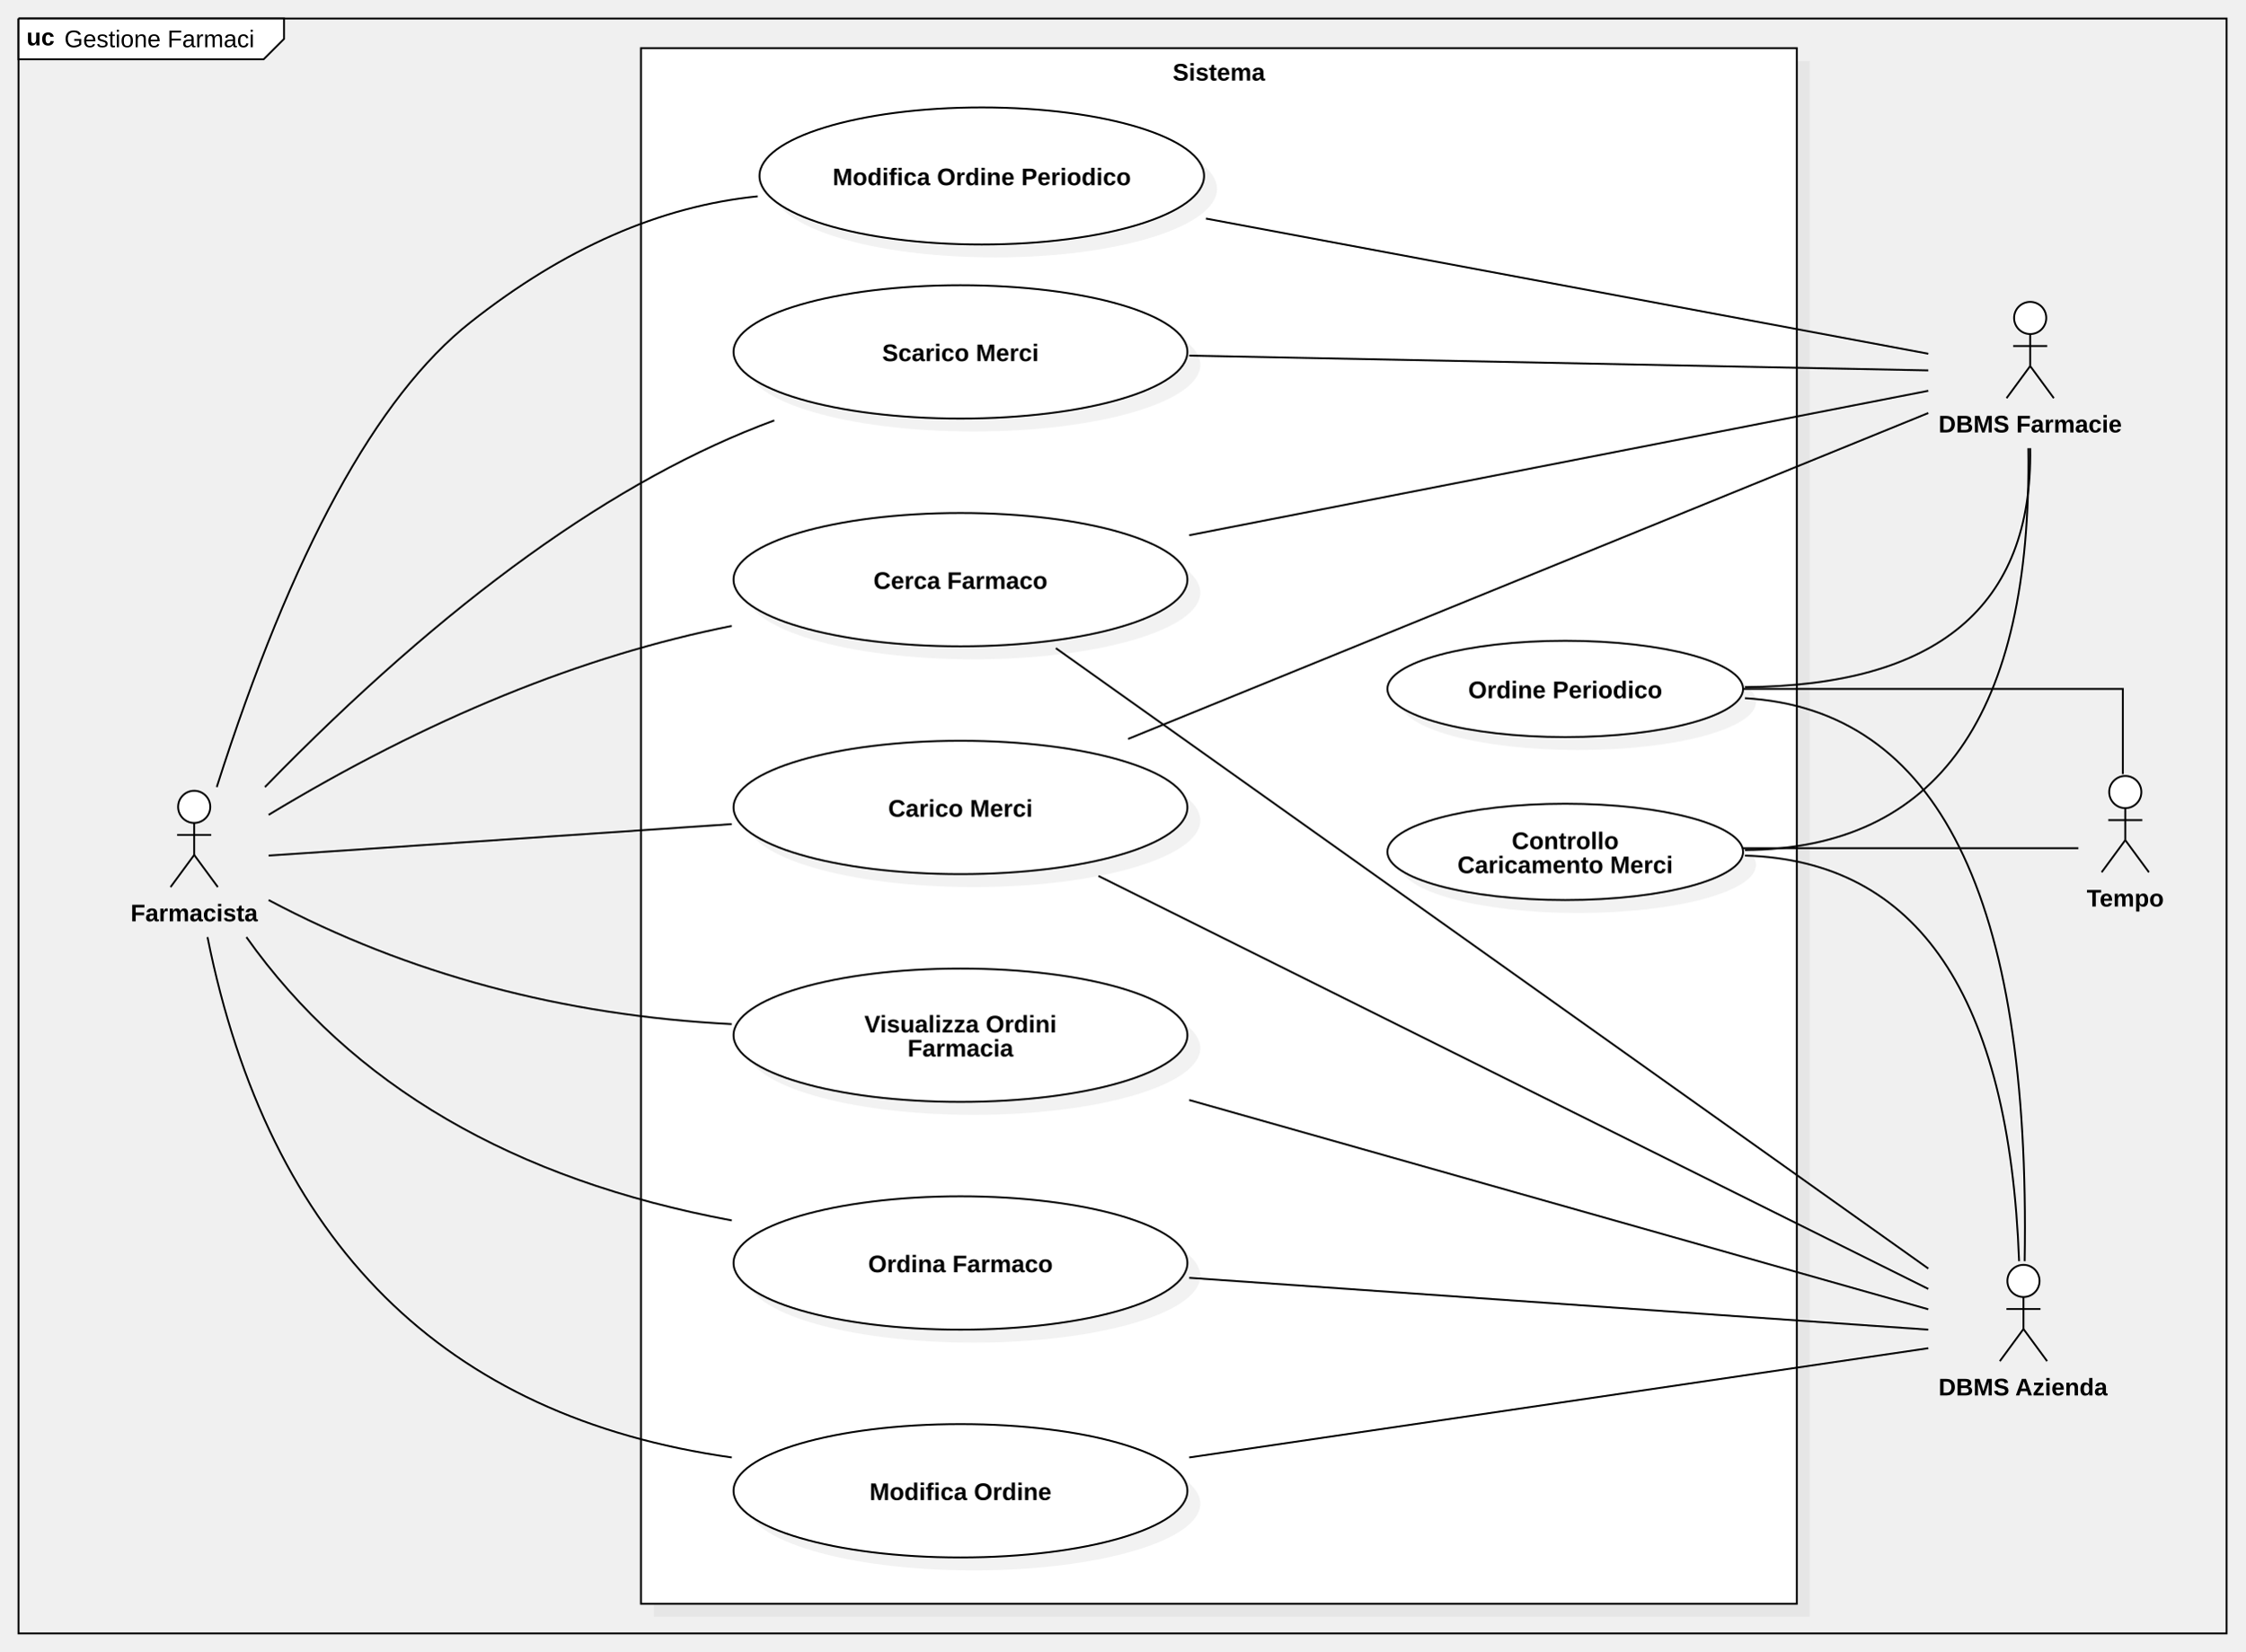
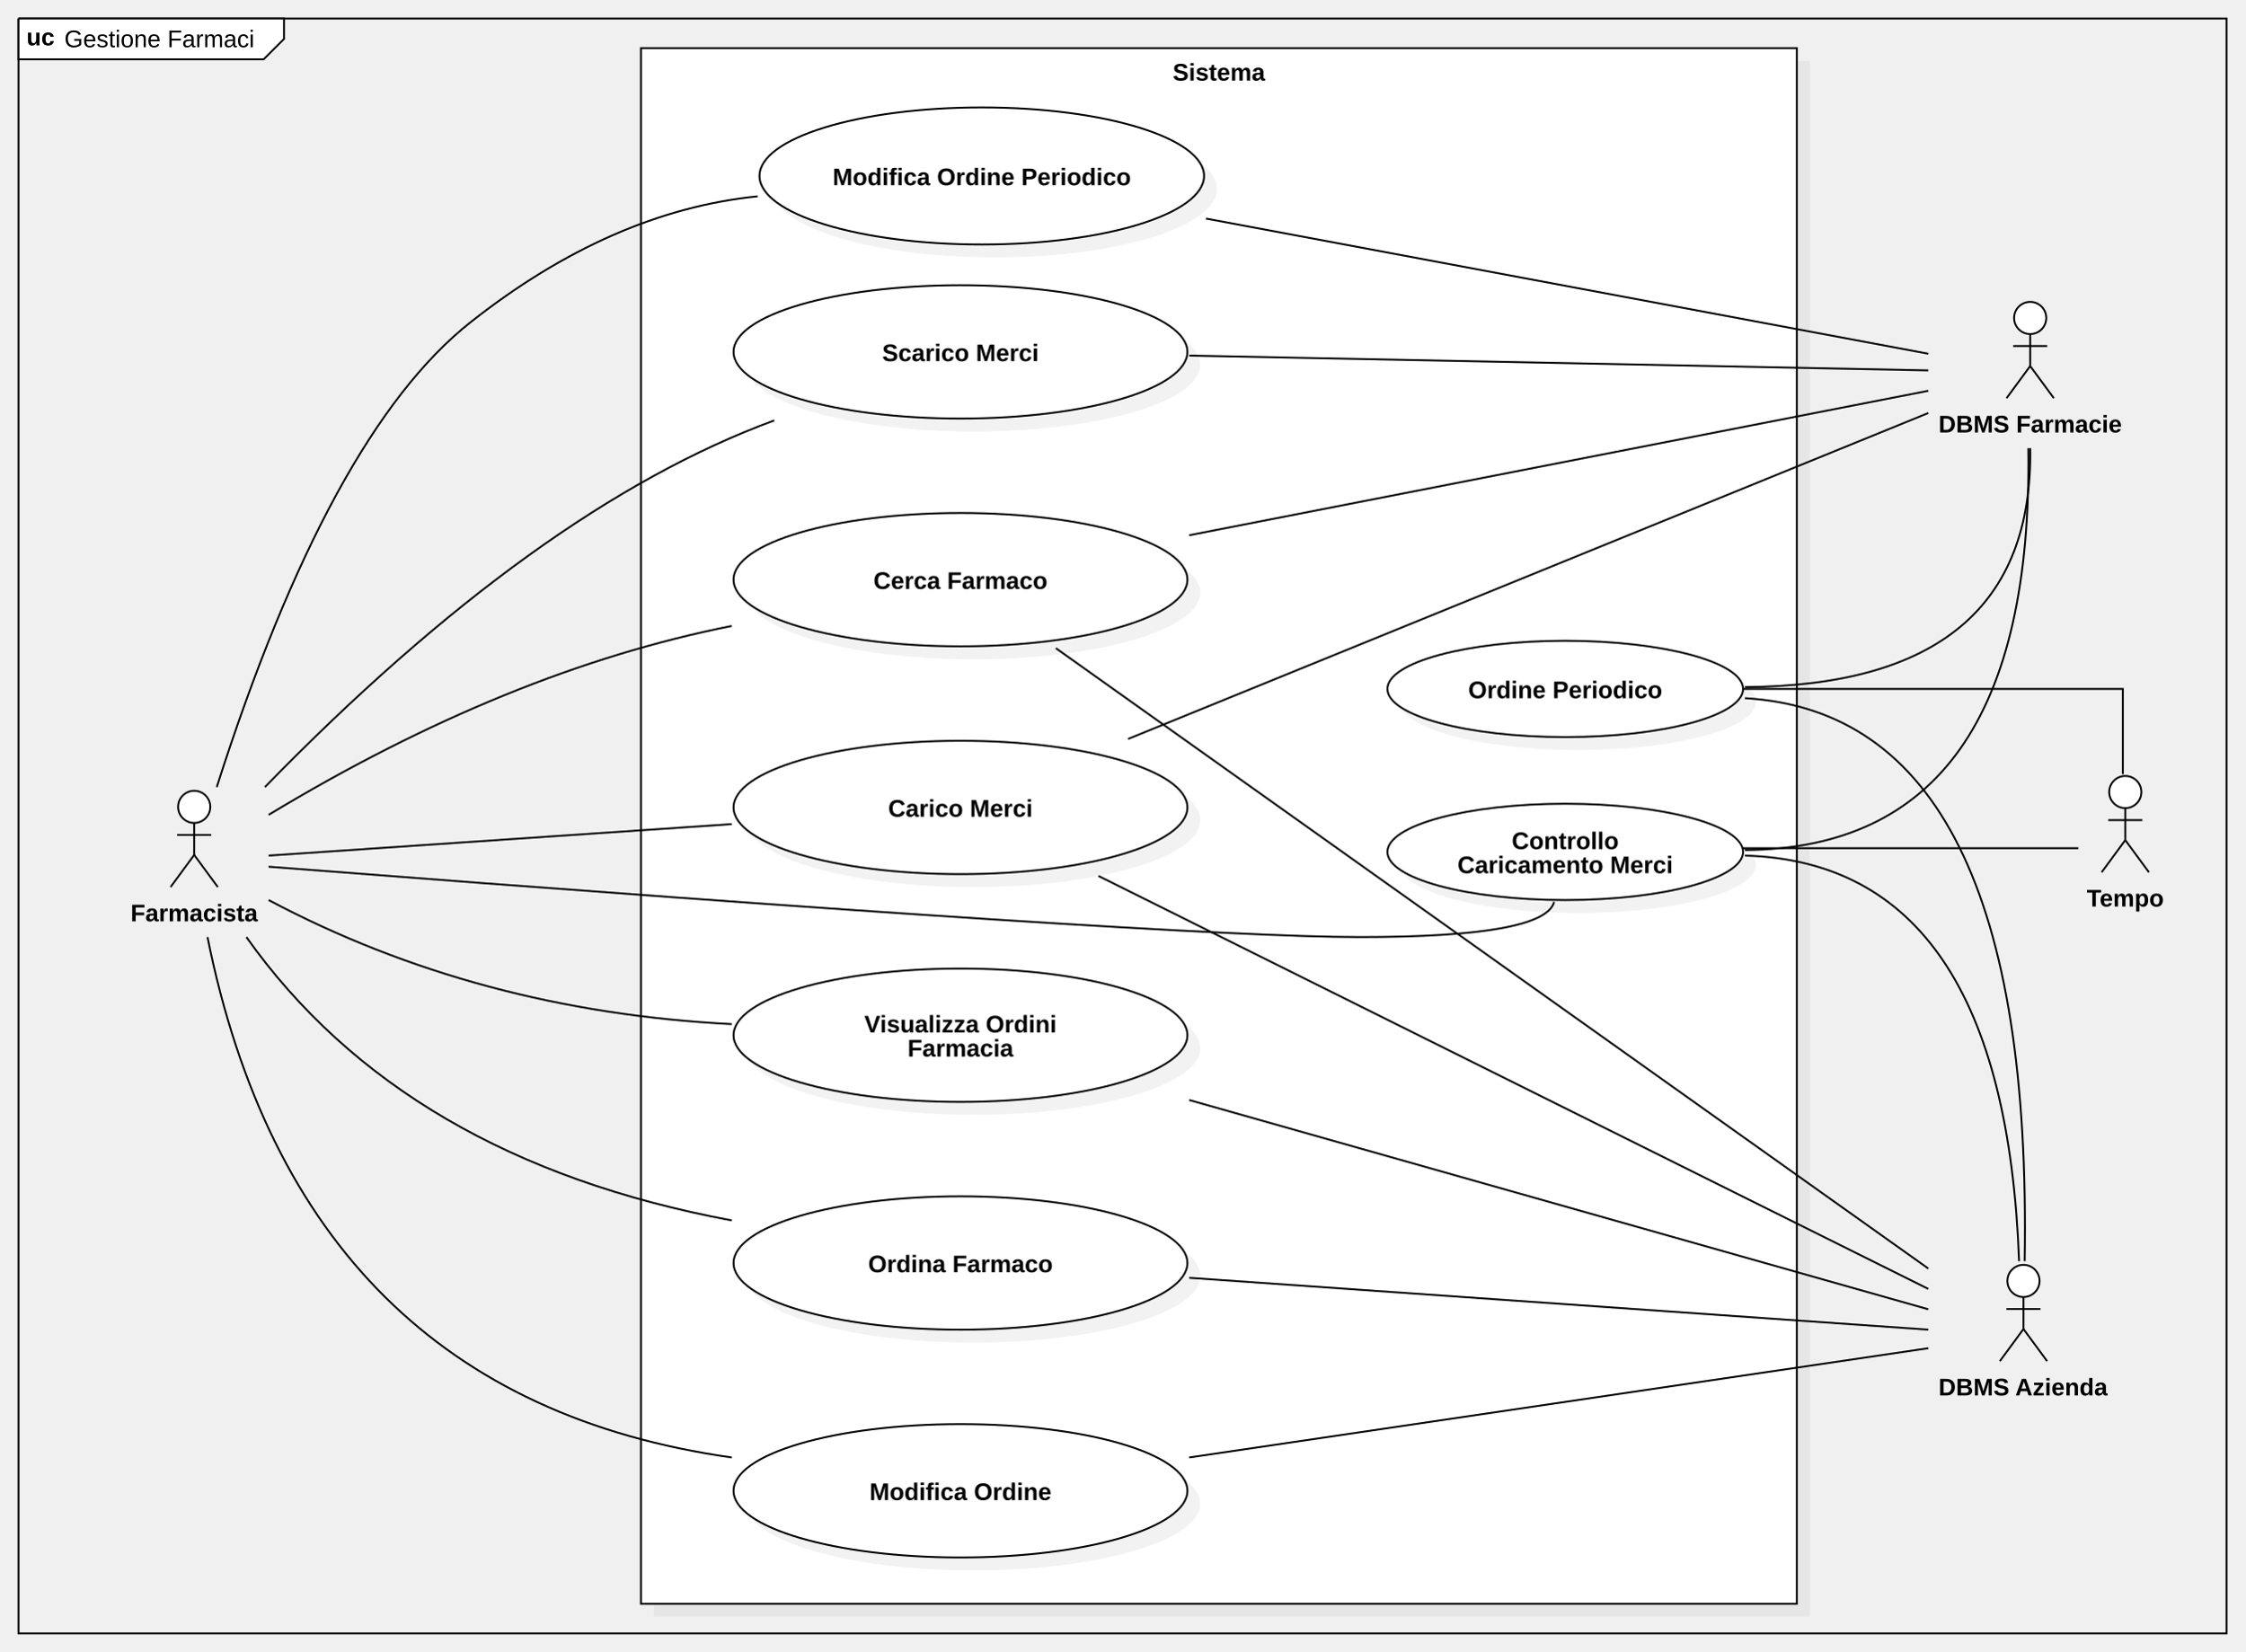
<svg xmlns="http://www.w3.org/2000/svg" height="892" version="1.1" width="1212">
  <defs />
  <g>
    <g transform="translate(-38,2) scale(1,1)">
      <rect fill="#C0C0C0" height="840" opacity="0.2" stroke="none" width="624" x="391" y="31" />
    </g>
    <g transform="translate(-38,2) scale(1,1)">
      <rect fill="#ffffff" height="840" stroke="none" width="624" x="384" y="24" />
    </g>
    <g transform="translate(-38,2) scale(1,1)">
      <path d="M 384 24 L 1008 24 L 1008 864 L 384 864 L 384 24 Z Z" fill="none" stroke="#000000" stroke-miterlimit="10" />
    </g>
    <g transform="translate(-38,2) scale(1,1)">
      <g>
        <path fill="none" stroke="none" />
        <text fill="#000000" font-family="Arial" font-size="13px" font-style="normal" font-weight="bold" stroke="none" text-decoration="none" x="671.07" y="41.5">Sistema</text>
      </g>
    </g>
    <g transform="translate(-38,2) scale(1,1)">
      <path d="M 48 8 L 1240 8 L 1240 880 L 48 880 L 48 8" fill="none" stroke="#000000" stroke-miterlimit="10" />
    </g>
    <g transform="translate(-38,2) scale(1,1)">
      <path d="M 48 8 L 48 30 L 180.321 30 L 191.321 19 L 191.321 8 L 48 8" fill="#ffffff" stroke="none" />
    </g>
    <g transform="translate(-38,2) scale(1,1)">
      <path d="M 48 8 L 48 30 L 180.321 30 L 191.321 19 L 191.321 8 L 48 8 L 48 8" fill="none" stroke="#000000" stroke-miterlimit="10" />
    </g>
    <g transform="translate(-38,2) scale(1,1)">
      <g>
        <path fill="none" stroke="none" />
        <text fill="#000000" font-family="Arial" font-size="13px" font-style="normal" font-weight="normal" stroke="none" text-decoration="none" x="72.73" y="23.5">Gestione Farmaci</text>
      </g>
    </g>
    <g transform="translate(-38,2) scale(1,1)">
      <g>
        <path fill="none" stroke="none" />
        <text fill="#000000" font-family="Arial" font-size="13px" font-style="normal" font-weight="bold" stroke="none" text-decoration="none" x="52.28" y="22.5">uc</text>
      </g>
    </g>
    <g transform="translate(-38,2) scale(1,1)">
      <path d="M 134.146 433.68 C 134.146 428.886 138.032 425 142.825 425 C 147.618 425 151.504 428.886 151.504 433.68 C 151.504 438.474 147.618 442.36 142.825 442.36 C 138.032 442.36 134.146 438.474 134.146 433.68 Z" fill="#ffffff" stroke="none" />
    </g>
    <g transform="translate(-38,2) scale(1,1)">
      <path d="M 134.146 433.68 C 134.146 428.886 138.032 425 142.825 425 C 147.618 425 151.504 428.886 151.504 433.68 C 151.504 438.474 147.618 442.36 142.825 442.36 C 138.032 442.36 134.146 438.474 134.146 433.68 Z" fill="none" stroke="#000000" stroke-miterlimit="10" />
    </g>
    <g transform="translate(-38,2) scale(1,1)">
      <path d="M 142.825 442.36 L 142.825 459.64" fill="none" stroke="#000000" stroke-miterlimit="10" />
    </g>
    <g transform="translate(-38,2) scale(1,1)">
      <path d="M 133.635 448.84 L 152.015 448.84" fill="none" stroke="#000000" stroke-miterlimit="10" />
    </g>
    <g transform="translate(-38,2) scale(1,1)">
      <path d="M 142.825 459.64 L 130.061 477" fill="none" stroke="#000000" stroke-miterlimit="10" />
    </g>
    <g transform="translate(-38,2) scale(1,1)">
      <path d="M 142.825 459.64 L 155.589 477" fill="none" stroke="#000000" stroke-miterlimit="10" />
    </g>
    <g transform="translate(-38,2) scale(1,1)">
      <g>
        <path fill="none" stroke="none" />
        <text fill="#000000" font-family="Arial" font-size="13px" font-style="normal" font-weight="bold" stroke="none" text-decoration="none" x="108.5" y="495.5">Farmacista</text>
      </g>
    </g>
    <g transform="translate(-38,2) scale(1,1)">
      <path d="M 441 441 C 441 421.118 495.845 405 563.5 405 C 631.155 405 686 421.118 686 441 C 686 460.882 631.155 477 563.5 477 C 495.845 477 441 460.882 441 441 Z" fill="#C0C0C0" opacity="0.2" stroke="none" />
    </g>
    <g transform="translate(-38,2) scale(1,1)">
      <path d="M 434 434 C 434 414.118 488.845 398 556.5 398 C 624.155 398 679 414.118 679 434 C 679 453.882 624.155 470 556.5 470 C 488.845 470 434 453.882 434 434 Z" fill="#ffffff" stroke="none" />
    </g>
    <g transform="translate(-38,2) scale(1,1)">
      <path d="M 434 434 C 434 414.118 488.845 398 556.5 398 C 624.155 398 679 414.118 679 434 C 679 453.882 624.155 470 556.5 470 C 488.845 470 434 453.882 434 434 Z" fill="none" stroke="#000000" stroke-miterlimit="10" />
    </g>
    <g transform="translate(-38,2) scale(1,1)">
      <g>
        <path fill="none" stroke="none" />
        <text fill="#000000" font-family="Arial" font-size="13px" font-style="normal" font-weight="bold" stroke="none" text-decoration="none" x="517.484" y="439">Carico Merci</text>
      </g>
    </g>
    <g transform="translate(-38,2) scale(1,1)">
      <path d="M 183 460 L 433 443" fill="none" stroke="#000000" stroke-miterlimit="10" />
    </g>
    <g transform="translate(-38,2) scale(1,1)">
      <path d="M 441 195 C 441 175.118 495.845 159 563.5 159 C 631.155 159 686 175.118 686 195 C 686 214.882 631.155 231 563.5 231 C 495.845 231 441 214.882 441 195 Z" fill="#C0C0C0" opacity="0.2" stroke="none" />
    </g>
    <g transform="translate(-38,2) scale(1,1)">
      <path d="M 434 188 C 434 168.118 488.845 152 556.5 152 C 624.155 152 679 168.118 679 188 C 679 207.882 624.155 224 556.5 224 C 488.845 224 434 207.882 434 188 Z" fill="#ffffff" stroke="none" />
    </g>
    <g transform="translate(-38,2) scale(1,1)">
      <path d="M 434 188 C 434 168.118 488.845 152 556.5 152 C 624.155 152 679 168.118 679 188 C 679 207.882 624.155 224 556.5 224 C 488.845 224 434 207.882 434 188 Z" fill="none" stroke="#000000" stroke-miterlimit="10" />
    </g>
    <g transform="translate(-38,2) scale(1,1)">
      <g>
        <path fill="none" stroke="none" />
        <text fill="#000000" font-family="Arial" font-size="13px" font-style="normal" font-weight="bold" stroke="none" text-decoration="none" x="514.228" y="193">Scarico Merci</text>
      </g>
    </g>
    <g transform="translate(-38,2) scale(1,1)">
      <path d="M 181 423 Q 328 272 456 225" fill="none" stroke="#000000" stroke-miterlimit="10" />
    </g>
    <g transform="translate(-38,2) scale(1,1)">
      <path d="M 441 687 C 441 667.118 495.845 651 563.5 651 C 631.155 651 686 667.118 686 687 C 686 706.882 631.155 723 563.5 723 C 495.845 723 441 706.882 441 687 Z" fill="#C0C0C0" opacity="0.2" stroke="none" />
    </g>
    <g transform="translate(-38,2) scale(1,1)">
      <path d="M 434 680 C 434 660.118 488.845 644 556.5 644 C 624.155 644 679 660.118 679 680 C 679 699.882 624.155 716 556.5 716 C 488.845 716 434 699.882 434 680 Z" fill="#ffffff" stroke="none" />
    </g>
    <g transform="translate(-38,2) scale(1,1)">
      <path d="M 434 680 C 434 660.118 488.845 644 556.5 644 C 624.155 644 679 660.118 679 680 C 679 699.882 624.155 716 556.5 716 C 488.845 716 434 699.882 434 680 Z" fill="none" stroke="#000000" stroke-miterlimit="10" />
    </g>
    <g transform="translate(-38,2) scale(1,1)">
      <g>
        <path fill="none" stroke="none" />
        <text fill="#000000" font-family="Arial" font-size="13px" font-style="normal" font-weight="bold" stroke="none" text-decoration="none" x="506.652" y="685">Ordina Farmaco</text>
      </g>
    </g>
    <g transform="translate(-38,2) scale(1,1)">
      <path d="M 171 504 Q 256 624 433 657" fill="none" stroke="#000000" stroke-miterlimit="10" />
    </g>
    <g transform="translate(-38,2) scale(1,1)">
      <path d="M 1176.644 425.68 C 1176.644 420.886 1180.53 417 1185.323 417 C 1190.117 417 1194.003 420.886 1194.003 425.68 C 1194.003 430.474 1190.117 434.36 1185.323 434.36 C 1180.53 434.36 1176.644 430.474 1176.644 425.68 Z" fill="#ffffff" stroke="none" />
    </g>
    <g transform="translate(-38,2) scale(1,1)">
      <path d="M 1176.644 425.68 C 1176.644 420.886 1180.53 417 1185.323 417 C 1190.117 417 1194.003 420.886 1194.003 425.68 C 1194.003 430.474 1190.117 434.36 1185.323 434.36 C 1180.53 434.36 1176.644 430.474 1176.644 425.68 Z" fill="none" stroke="#000000" stroke-miterlimit="10" />
    </g>
    <g transform="translate(-38,2) scale(1,1)">
      <path d="M 1185.323 434.36 L 1185.323 451.64" fill="none" stroke="#000000" stroke-miterlimit="10" />
    </g>
    <g transform="translate(-38,2) scale(1,1)">
      <path d="M 1176.134 440.84 L 1194.513 440.84" fill="none" stroke="#000000" stroke-miterlimit="10" />
    </g>
    <g transform="translate(-38,2) scale(1,1)">
      <path d="M 1185.323 451.64 L 1172.56 469" fill="none" stroke="#000000" stroke-miterlimit="10" />
    </g>
    <g transform="translate(-38,2) scale(1,1)">
      <path d="M 1185.323 451.64 L 1198.087 469" fill="none" stroke="#000000" stroke-miterlimit="10" />
    </g>
    <g transform="translate(-38,2) scale(1,1)">
      <g>
        <path fill="none" stroke="none" />
        <text fill="#000000" font-family="Arial" font-size="13px" font-style="normal" font-weight="bold" stroke="none" text-decoration="none" x="1164.5" y="487.5">Tempo</text>
      </g>
    </g>
    <g transform="translate(-38,2) scale(1,1)">
      <path d="M 794 465 C 794 450.641 836.981 439 890 439 C 943.019 439 986 450.641 986 465 C 986 479.359 943.019 491 890 491 C 836.981 491 794 479.359 794 465 Z" fill="#C0C0C0" opacity="0.2" stroke="none" />
    </g>
    <g transform="translate(-38,2) scale(1,1)">
      <path d="M 787 458 C 787 443.641 829.981 432 883 432 C 936.019 432 979 443.641 979 458 C 979 472.359 936.019 484 883 484 C 829.981 484 787 472.359 787 458 Z" fill="#ffffff" stroke="none" />
    </g>
    <g transform="translate(-38,2) scale(1,1)">
      <path d="M 787 458 C 787 443.641 829.981 432 883 432 C 936.019 432 979 443.641 979 458 C 979 472.359 936.019 484 883 484 C 829.981 484 787 472.359 787 458 Z" fill="none" stroke="#000000" stroke-miterlimit="10" />
    </g>
    <g transform="translate(-38,2) scale(1,1)">
      <g>
        <path fill="none" stroke="none" />
        <text fill="#000000" font-family="Arial" font-size="13px" font-style="normal" font-weight="bold" stroke="none" text-decoration="none" x="854.118" y="456.5">Controllo</text>
        <text fill="#000000" font-family="Arial" font-size="13px" font-style="normal" font-weight="bold" stroke="none" text-decoration="none" x="824.84" y="469.5">Caricamento Merci</text>
      </g>
    </g>
    <g transform="translate(-38,2) scale(1,1)">
      <path d="M 1160 456 L 979 456" fill="none" stroke="#000000" stroke-miterlimit="10" />
    </g>
    <g transform="translate(-38,2) scale(1,1)">
      <path d="M 1125.31 169.68 C 1125.31 164.886 1129.196 161 1133.99 161 C 1138.783 161 1142.669 164.886 1142.669 169.68 C 1142.669 174.474 1138.783 178.36 1133.99 178.36 C 1129.196 178.36 1125.31 174.474 1125.31 169.68 Z" fill="#ffffff" stroke="none" />
    </g>
    <g transform="translate(-38,2) scale(1,1)">
      <path d="M 1125.31 169.68 C 1125.31 164.886 1129.196 161 1133.99 161 C 1138.783 161 1142.669 164.886 1142.669 169.68 C 1142.669 174.474 1138.783 178.36 1133.99 178.36 C 1129.196 178.36 1125.31 174.474 1125.31 169.68 Z" fill="none" stroke="#000000" stroke-miterlimit="10" />
    </g>
    <g transform="translate(-38,2) scale(1,1)">
      <path d="M 1133.99 178.36 L 1133.99 195.64" fill="none" stroke="#000000" stroke-miterlimit="10" />
    </g>
    <g transform="translate(-38,2) scale(1,1)">
      <path d="M 1124.8 184.84 L 1143.179 184.84" fill="none" stroke="#000000" stroke-miterlimit="10" />
    </g>
    <g transform="translate(-38,2) scale(1,1)">
      <path d="M 1133.99 195.64 L 1121.226 213" fill="none" stroke="#000000" stroke-miterlimit="10" />
    </g>
    <g transform="translate(-38,2) scale(1,1)">
      <path d="M 1133.99 195.64 L 1146.753 213" fill="none" stroke="#000000" stroke-miterlimit="10" />
    </g>
    <g transform="translate(-38,2) scale(1,1)">
      <g>
        <path fill="none" stroke="none" />
        <text fill="#000000" font-family="Arial" font-size="13px" font-style="normal" font-weight="bold" stroke="none" text-decoration="none" x="1084.5" y="231.5">DBMS Farmacie</text>
      </g>
    </g>
    <g transform="translate(-38,2) scale(1,1)">
      <path d="M 1121.686 689.68 C 1121.686 684.886 1125.572 681 1130.365 681 C 1135.158 681 1139.044 684.886 1139.044 689.68 C 1139.044 694.474 1135.158 698.36 1130.365 698.36 C 1125.572 698.36 1121.686 694.474 1121.686 689.68 Z" fill="#ffffff" stroke="none" />
    </g>
    <g transform="translate(-38,2) scale(1,1)">
      <path d="M 1121.686 689.68 C 1121.686 684.886 1125.572 681 1130.365 681 C 1135.158 681 1139.044 684.886 1139.044 689.68 C 1139.044 694.474 1135.158 698.36 1130.365 698.36 C 1125.572 698.36 1121.686 694.474 1121.686 689.68 Z" fill="none" stroke="#000000" stroke-miterlimit="10" />
    </g>
    <g transform="translate(-38,2) scale(1,1)">
      <path d="M 1130.365 698.36 L 1130.365 715.64" fill="none" stroke="#000000" stroke-miterlimit="10" />
    </g>
    <g transform="translate(-38,2) scale(1,1)">
      <path d="M 1121.175 704.84 L 1139.555 704.84" fill="none" stroke="#000000" stroke-miterlimit="10" />
    </g>
    <g transform="translate(-38,2) scale(1,1)">
      <path d="M 1130.365 715.64 L 1117.601 733" fill="none" stroke="#000000" stroke-miterlimit="10" />
    </g>
    <g transform="translate(-38,2) scale(1,1)">
      <path d="M 1130.365 715.64 L 1143.129 733" fill="none" stroke="#000000" stroke-miterlimit="10" />
    </g>
    <g transform="translate(-38,2) scale(1,1)">
      <g>
        <path fill="none" stroke="none" />
        <text fill="#000000" font-family="Arial" font-size="13px" font-style="normal" font-weight="bold" stroke="none" text-decoration="none" x="1084.5" y="751.5">DBMS Azienda</text>
      </g>
    </g>
    <g transform="translate(-38,2) scale(1,1)">
      <path d="M 647 397 L 1079 221" fill="none" stroke="#000000" stroke-miterlimit="10" />
    </g>
    <g transform="translate(-38,2) scale(1,1)">
      <path d="M 680 190 L 1079 198" fill="none" stroke="#000000" stroke-miterlimit="10" />
    </g>
    <g transform="translate(-38,2) scale(1,1)">
      <path d="M 680 688 L 1079 716" fill="none" stroke="#000000" stroke-miterlimit="10" />
    </g>
    <g transform="translate(-38,2) scale(1,1)">
      <path d="M 980 460 Q 1120 464 1128 679" fill="none" stroke="#000000" stroke-miterlimit="10" />
    </g>
    <g transform="translate(-38,2) scale(1,1)">
      <path d="M 631 471 L 1079 694" fill="none" stroke="#000000" stroke-miterlimit="10" />
    </g>
    <g transform="translate(-38,2) scale(1,1)">
      <path d="M 441 564 C 441 544.118 495.845 528 563.5 528 C 631.155 528 686 544.118 686 564 C 686 583.882 631.155 600 563.5 600 C 495.845 600 441 583.882 441 564 Z" fill="#C0C0C0" opacity="0.2" stroke="none" />
    </g>
    <g transform="translate(-38,2) scale(1,1)">
      <path d="M 434 557 C 434 537.118 488.845 521 556.5 521 C 624.155 521 679 537.118 679 557 C 679 576.882 624.155 593 556.5 593 C 488.845 593 434 576.882 434 557 Z" fill="#ffffff" stroke="none" />
    </g>
    <g transform="translate(-38,2) scale(1,1)">
      <path d="M 434 557 C 434 537.118 488.845 521 556.5 521 C 624.155 521 679 537.118 679 557 C 679 576.882 624.155 593 556.5 593 C 488.845 593 434 576.882 434 557 Z" fill="none" stroke="#000000" stroke-miterlimit="10" />
    </g>
    <g transform="translate(-38,2) scale(1,1)">
      <g>
        <path fill="none" stroke="none" />
        <text fill="#000000" font-family="Arial" font-size="13px" font-style="normal" font-weight="bold" stroke="none" text-decoration="none" x="504.605" y="555.5">Visualizza Ordini</text>
        <text fill="#000000" font-family="Arial" font-size="13px" font-style="normal" font-weight="bold" stroke="none" text-decoration="none" x="527.955" y="568.5">Farmacia</text>
      </g>
    </g>
    <g transform="translate(-38,2) scale(1,1)">
      <path d="M 183 484 Q 296 544 433 551" fill="none" stroke="#000000" stroke-miterlimit="10" />
    </g>
    <g transform="translate(-38,2) scale(1,1)">
      <path d="M 680 592 L 1079 705" fill="none" stroke="#000000" stroke-miterlimit="10" />
    </g>
    <g transform="translate(-38,2) scale(1,1)">
      <path d="M 441 810 C 441 790.118 495.845 774 563.5 774 C 631.155 774 686 790.118 686 810 C 686 829.882 631.155 846 563.5 846 C 495.845 846 441 829.882 441 810 Z" fill="#C0C0C0" opacity="0.2" stroke="none" />
    </g>
    <g transform="translate(-38,2) scale(1,1)">
      <path d="M 434 803 C 434 783.118 488.845 767 556.5 767 C 624.155 767 679 783.118 679 803 C 679 822.882 624.155 839 556.5 839 C 488.845 839 434 822.882 434 803 Z" fill="#ffffff" stroke="none" />
    </g>
    <g transform="translate(-38,2) scale(1,1)">
      <path d="M 434 803 C 434 783.118 488.845 767 556.5 767 C 624.155 767 679 783.118 679 803 C 679 822.882 624.155 839 556.5 839 C 488.845 839 434 822.882 434 803 Z" fill="none" stroke="#000000" stroke-miterlimit="10" />
    </g>
    <g transform="translate(-38,2) scale(1,1)">
      <g>
        <path fill="none" stroke="none" />
        <text fill="#000000" font-family="Arial" font-size="13px" font-style="normal" font-weight="bold" stroke="none" text-decoration="none" x="507.385" y="808">Modifica Ordine</text>
      </g>
    </g>
    <g transform="translate(-38,2) scale(1,1)">
      <path d="M 150 504 Q 200 752 433 785" fill="none" stroke="#000000" stroke-miterlimit="10" />
    </g>
    <g transform="translate(-38,2) scale(1,1)">
      <path d="M 680 785 L 1079 726" fill="none" stroke="#000000" stroke-miterlimit="10" />
    </g>
    <g transform="translate(-38,2) scale(1,1)">
      <path d="M 794 377 C 794 362.641 836.981 351 890 351 C 943.019 351 986 362.641 986 377 C 986 391.359 943.019 403 890 403 C 836.981 403 794 391.359 794 377 Z" fill="#C0C0C0" opacity="0.2" stroke="none" />
    </g>
    <g transform="translate(-38,2) scale(1,1)">
      <path d="M 787 370 C 787 355.641 829.981 344 883 344 C 936.019 344 979 355.641 979 370 C 979 384.359 936.019 396 883 396 C 829.981 396 787 384.359 787 370 Z" fill="#ffffff" stroke="none" />
    </g>
    <g transform="translate(-38,2) scale(1,1)">
      <path d="M 787 370 C 787 355.641 829.981 344 883 344 C 936.019 344 979 355.641 979 370 C 979 384.359 936.019 396 883 396 C 829.981 396 787 384.359 787 370 Z" fill="none" stroke="#000000" stroke-miterlimit="10" />
    </g>
    <g transform="translate(-38,2) scale(1,1)">
      <g>
        <path fill="none" stroke="none" />
        <text fill="#000000" font-family="Arial" font-size="13px" font-style="normal" font-weight="bold" stroke="none" text-decoration="none" x="830.629" y="375">Ordine Periodico</text>
      </g>
    </g>
    <g transform="translate(-38,2) scale(1,1)">
      <path d="M 1184 416 L 1184 370 L 979 370" fill="none" stroke="#000000" stroke-miterlimit="10" />
    </g>
    <g transform="translate(-38,2) scale(1,1)">
      <path d="M 980 375 Q 1136 384 1131 679" fill="none" stroke="#000000" stroke-miterlimit="10" />
    </g>
    <g transform="translate(-38,2) scale(1,1)">
      <path d="M 980 369 Q 1136 368 1134 240" fill="none" stroke="#000000" stroke-miterlimit="10" />
    </g>
    <g transform="translate(-38,2) scale(1,1)">
      <path d="M 1133 240 Q 1136 456 980 457" fill="none" stroke="#000000" stroke-miterlimit="10" />
    </g>
    <g transform="translate(-38,2) scale(1,1)">
      <path d="M 441 318 C 441 298.118 495.845 282 563.5 282 C 631.155 282 686 298.118 686 318 C 686 337.882 631.155 354 563.5 354 C 495.845 354 441 337.882 441 318 Z" fill="#C0C0C0" opacity="0.2" stroke="none" />
    </g>
    <g transform="translate(-38,2) scale(1,1)">
      <path d="M 434 311 C 434 291.118 488.845 275 556.5 275 C 624.155 275 679 291.118 679 311 C 679 330.882 624.155 347 556.5 347 C 488.845 347 434 330.882 434 311 Z" fill="#ffffff" stroke="none" />
    </g>
    <g transform="translate(-38,2) scale(1,1)">
      <path d="M 434 311 C 434 291.118 488.845 275 556.5 275 C 624.155 275 679 291.118 679 311 C 679 330.882 624.155 347 556.5 347 C 488.845 347 434 330.882 434 311 Z" fill="none" stroke="#000000" stroke-miterlimit="10" />
    </g>
    <g transform="translate(-38,2) scale(1,1)">
      <g>
        <path fill="none" stroke="none" />
        <text fill="#000000" font-family="Arial" font-size="13px" font-style="normal" font-weight="bold" stroke="none" text-decoration="none" x="509.531" y="316">Cerca Farmaco</text>
      </g>
    </g>
    <g transform="translate(-38,2) scale(1,1)">
      <path d="M 680 287 L 1079 209" fill="none" stroke="#000000" stroke-miterlimit="10" />
    </g>
    <g transform="translate(-38,2) scale(1,1)">
      <path d="M 608 348 L 1079 683" fill="none" stroke="#000000" stroke-miterlimit="10" />
    </g>
    <g transform="translate(-38,2) scale(1,1)">
      <path d="M 433 336 Q 312 360 183 438" fill="none" stroke="#000000" stroke-miterlimit="10" />
    </g>
    <g transform="translate(-38,2) scale(1,1)">
      <path d="M 455 100 C 455 79.565 508.726 63 575 63 C 641.274 63 695 79.565 695 100 C 695 120.435 641.274 137 575 137 C 508.726 137 455 120.435 455 100 Z" fill="#C0C0C0" opacity="0.2" stroke="none" />
    </g>
    <g transform="translate(-38,2) scale(1,1)">
      <path d="M 448 93 C 448 72.565 501.726 56 568 56 C 634.274 56 688 72.565 688 93 C 688 113.435 634.274 130 568 130 C 501.726 130 448 113.435 448 93 Z" fill="#ffffff" stroke="none" />
    </g>
    <g transform="translate(-38,2) scale(1,1)">
      <path d="M 448 93 C 448 72.565 501.726 56 568 56 C 634.274 56 688 72.565 688 93 C 688 113.435 634.274 130 568 130 C 501.726 130 448 113.435 448 93 Z" fill="none" stroke="#000000" stroke-miterlimit="10" />
    </g>
    <g transform="translate(-38,2) scale(1,1)">
      <g>
        <path fill="none" stroke="none" />
        <text fill="#000000" font-family="Arial" font-size="13px" font-style="normal" font-weight="bold" stroke="none" text-decoration="none" x="487.461" y="98">Modifica Ordine Periodico</text>
      </g>
    </g>
    <g transform="translate(-38,2) scale(1,1)">
      <path d="M 155 423 Q 216 232 292 172 Q 368 112 447 104" fill="none" stroke="#000000" stroke-miterlimit="10" />
    </g>
    <g transform="translate(-38,2) scale(1,1)">
      <path d="M 689 116 L 1079 189" fill="none" stroke="#000000" stroke-miterlimit="10" />
    </g>
+     <g transform="translate(-38,2) scale(1,1)">
+       <path d="M 183 466 Q 672 504 772 504 Q 872 504 877 485" fill="none" stroke="#000000" stroke-miterlimit="10" />
+     </g>
  </g>
</svg>
